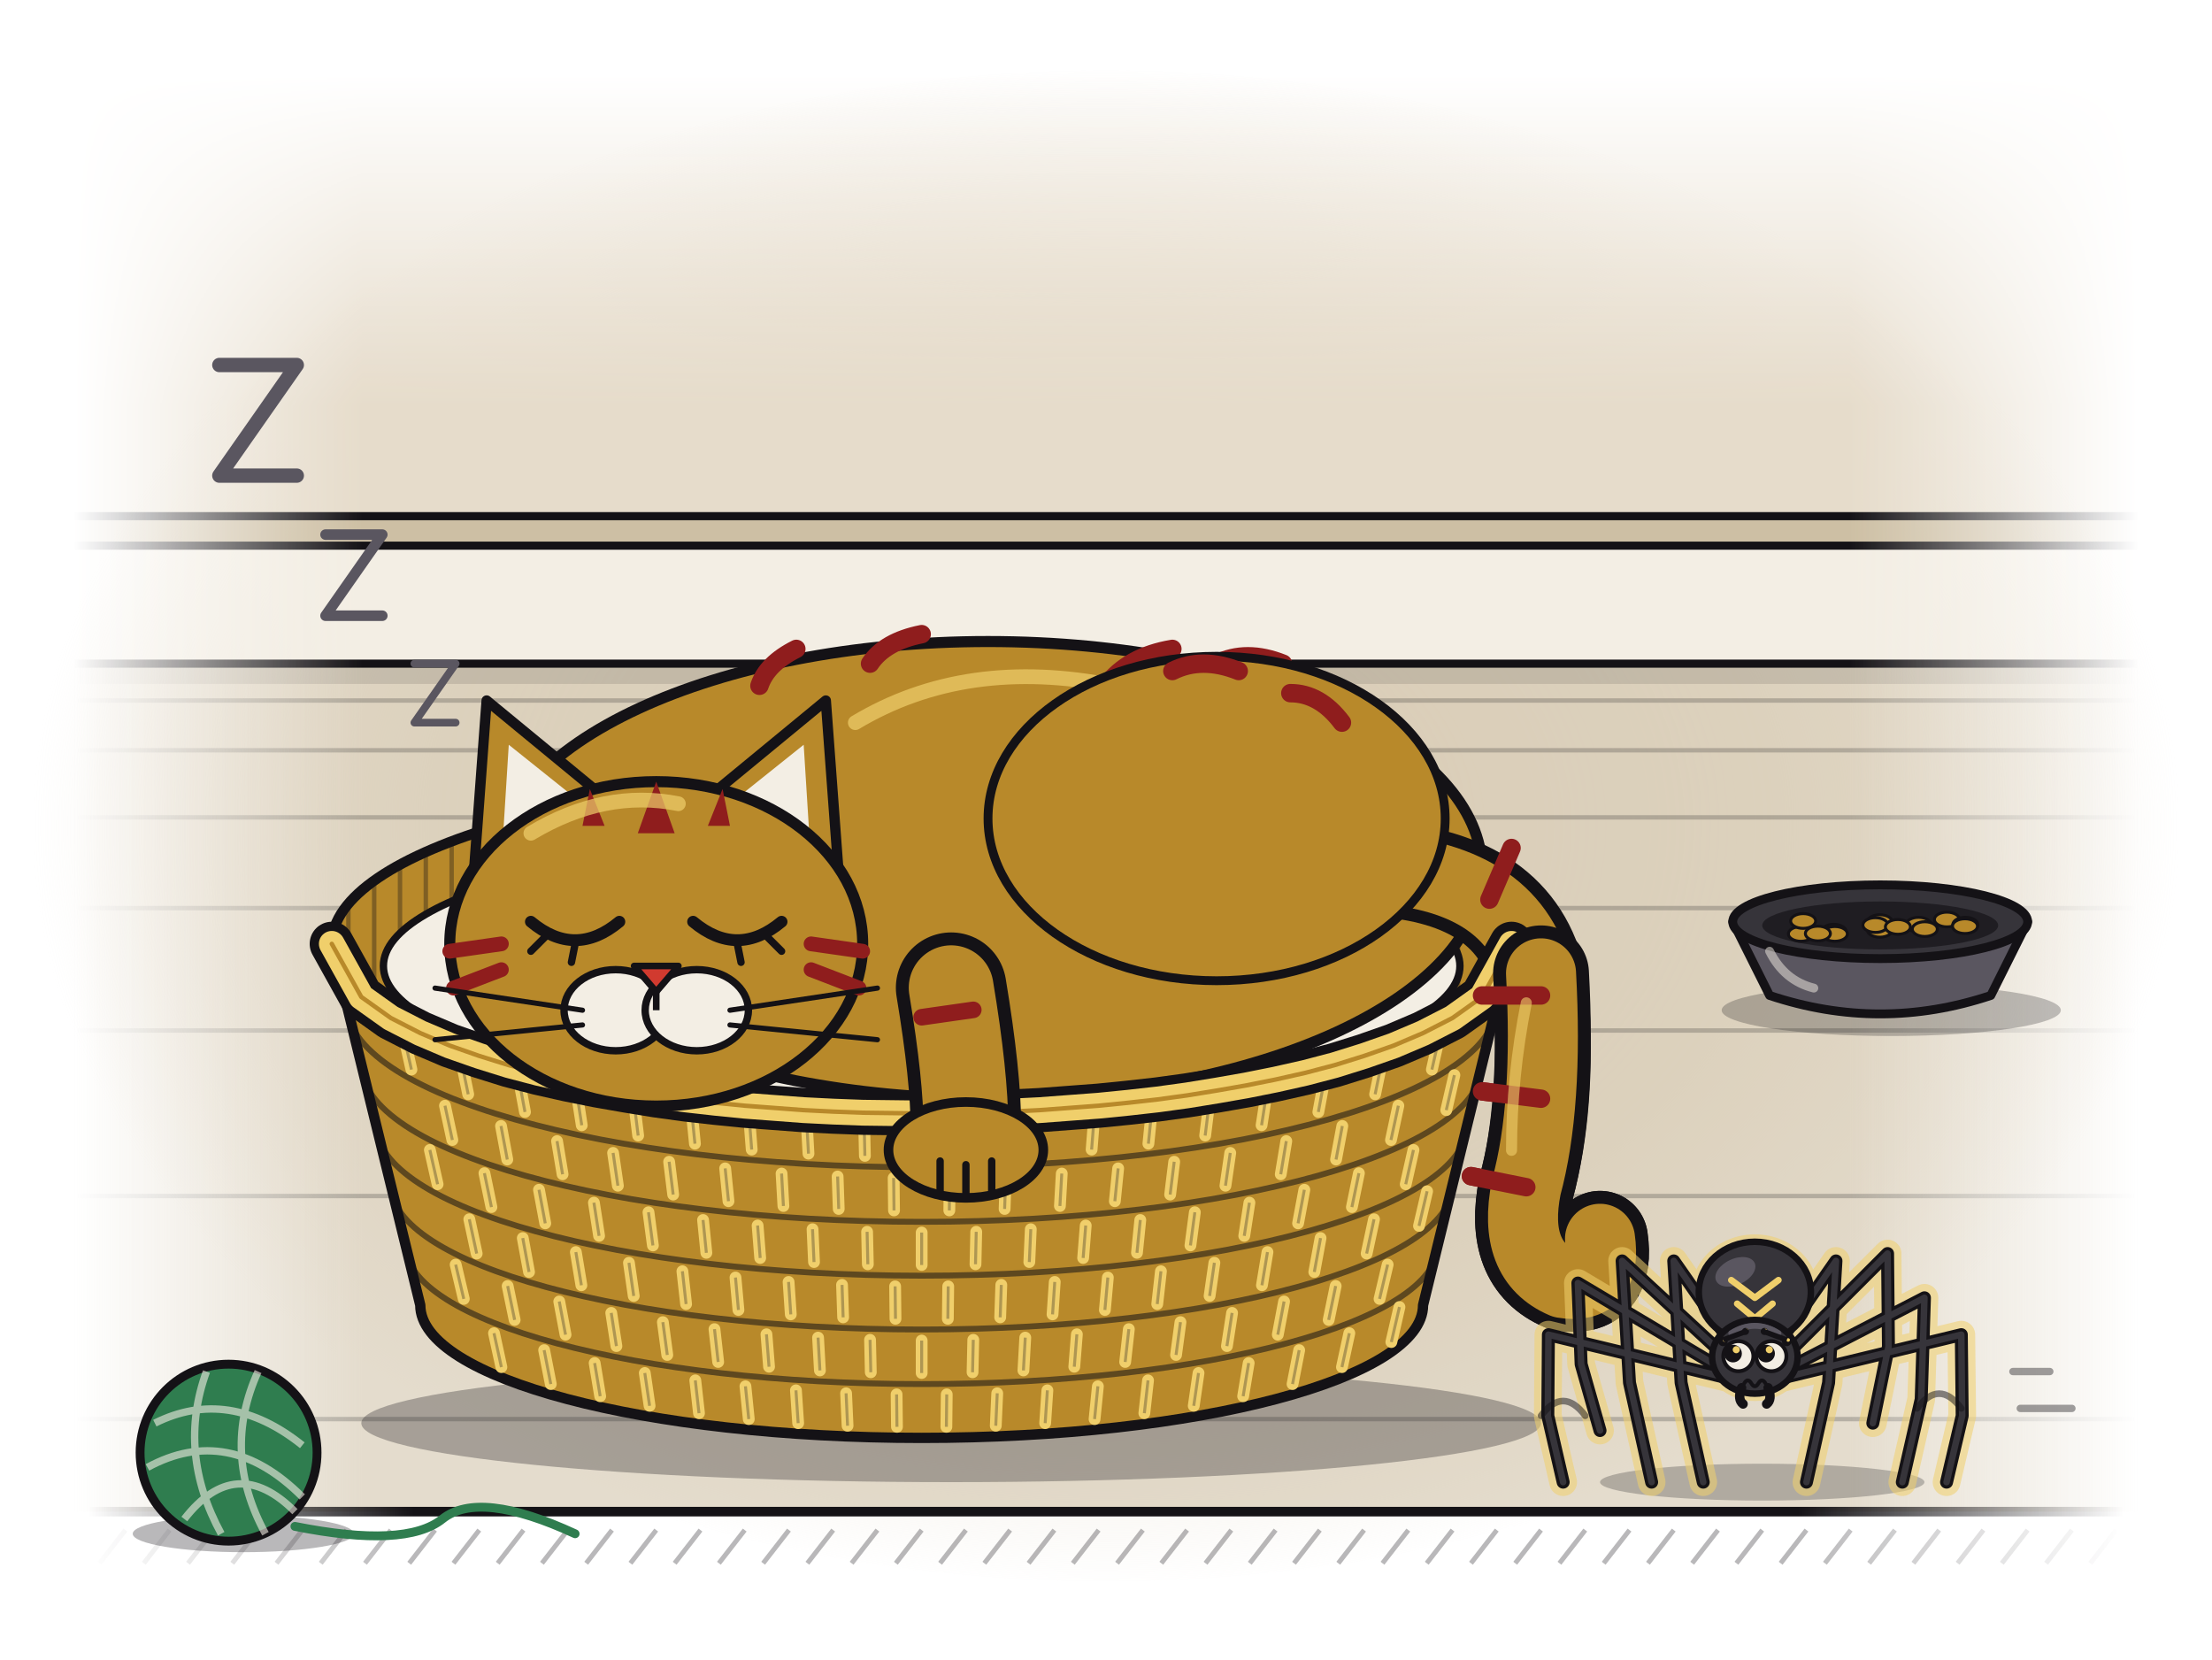
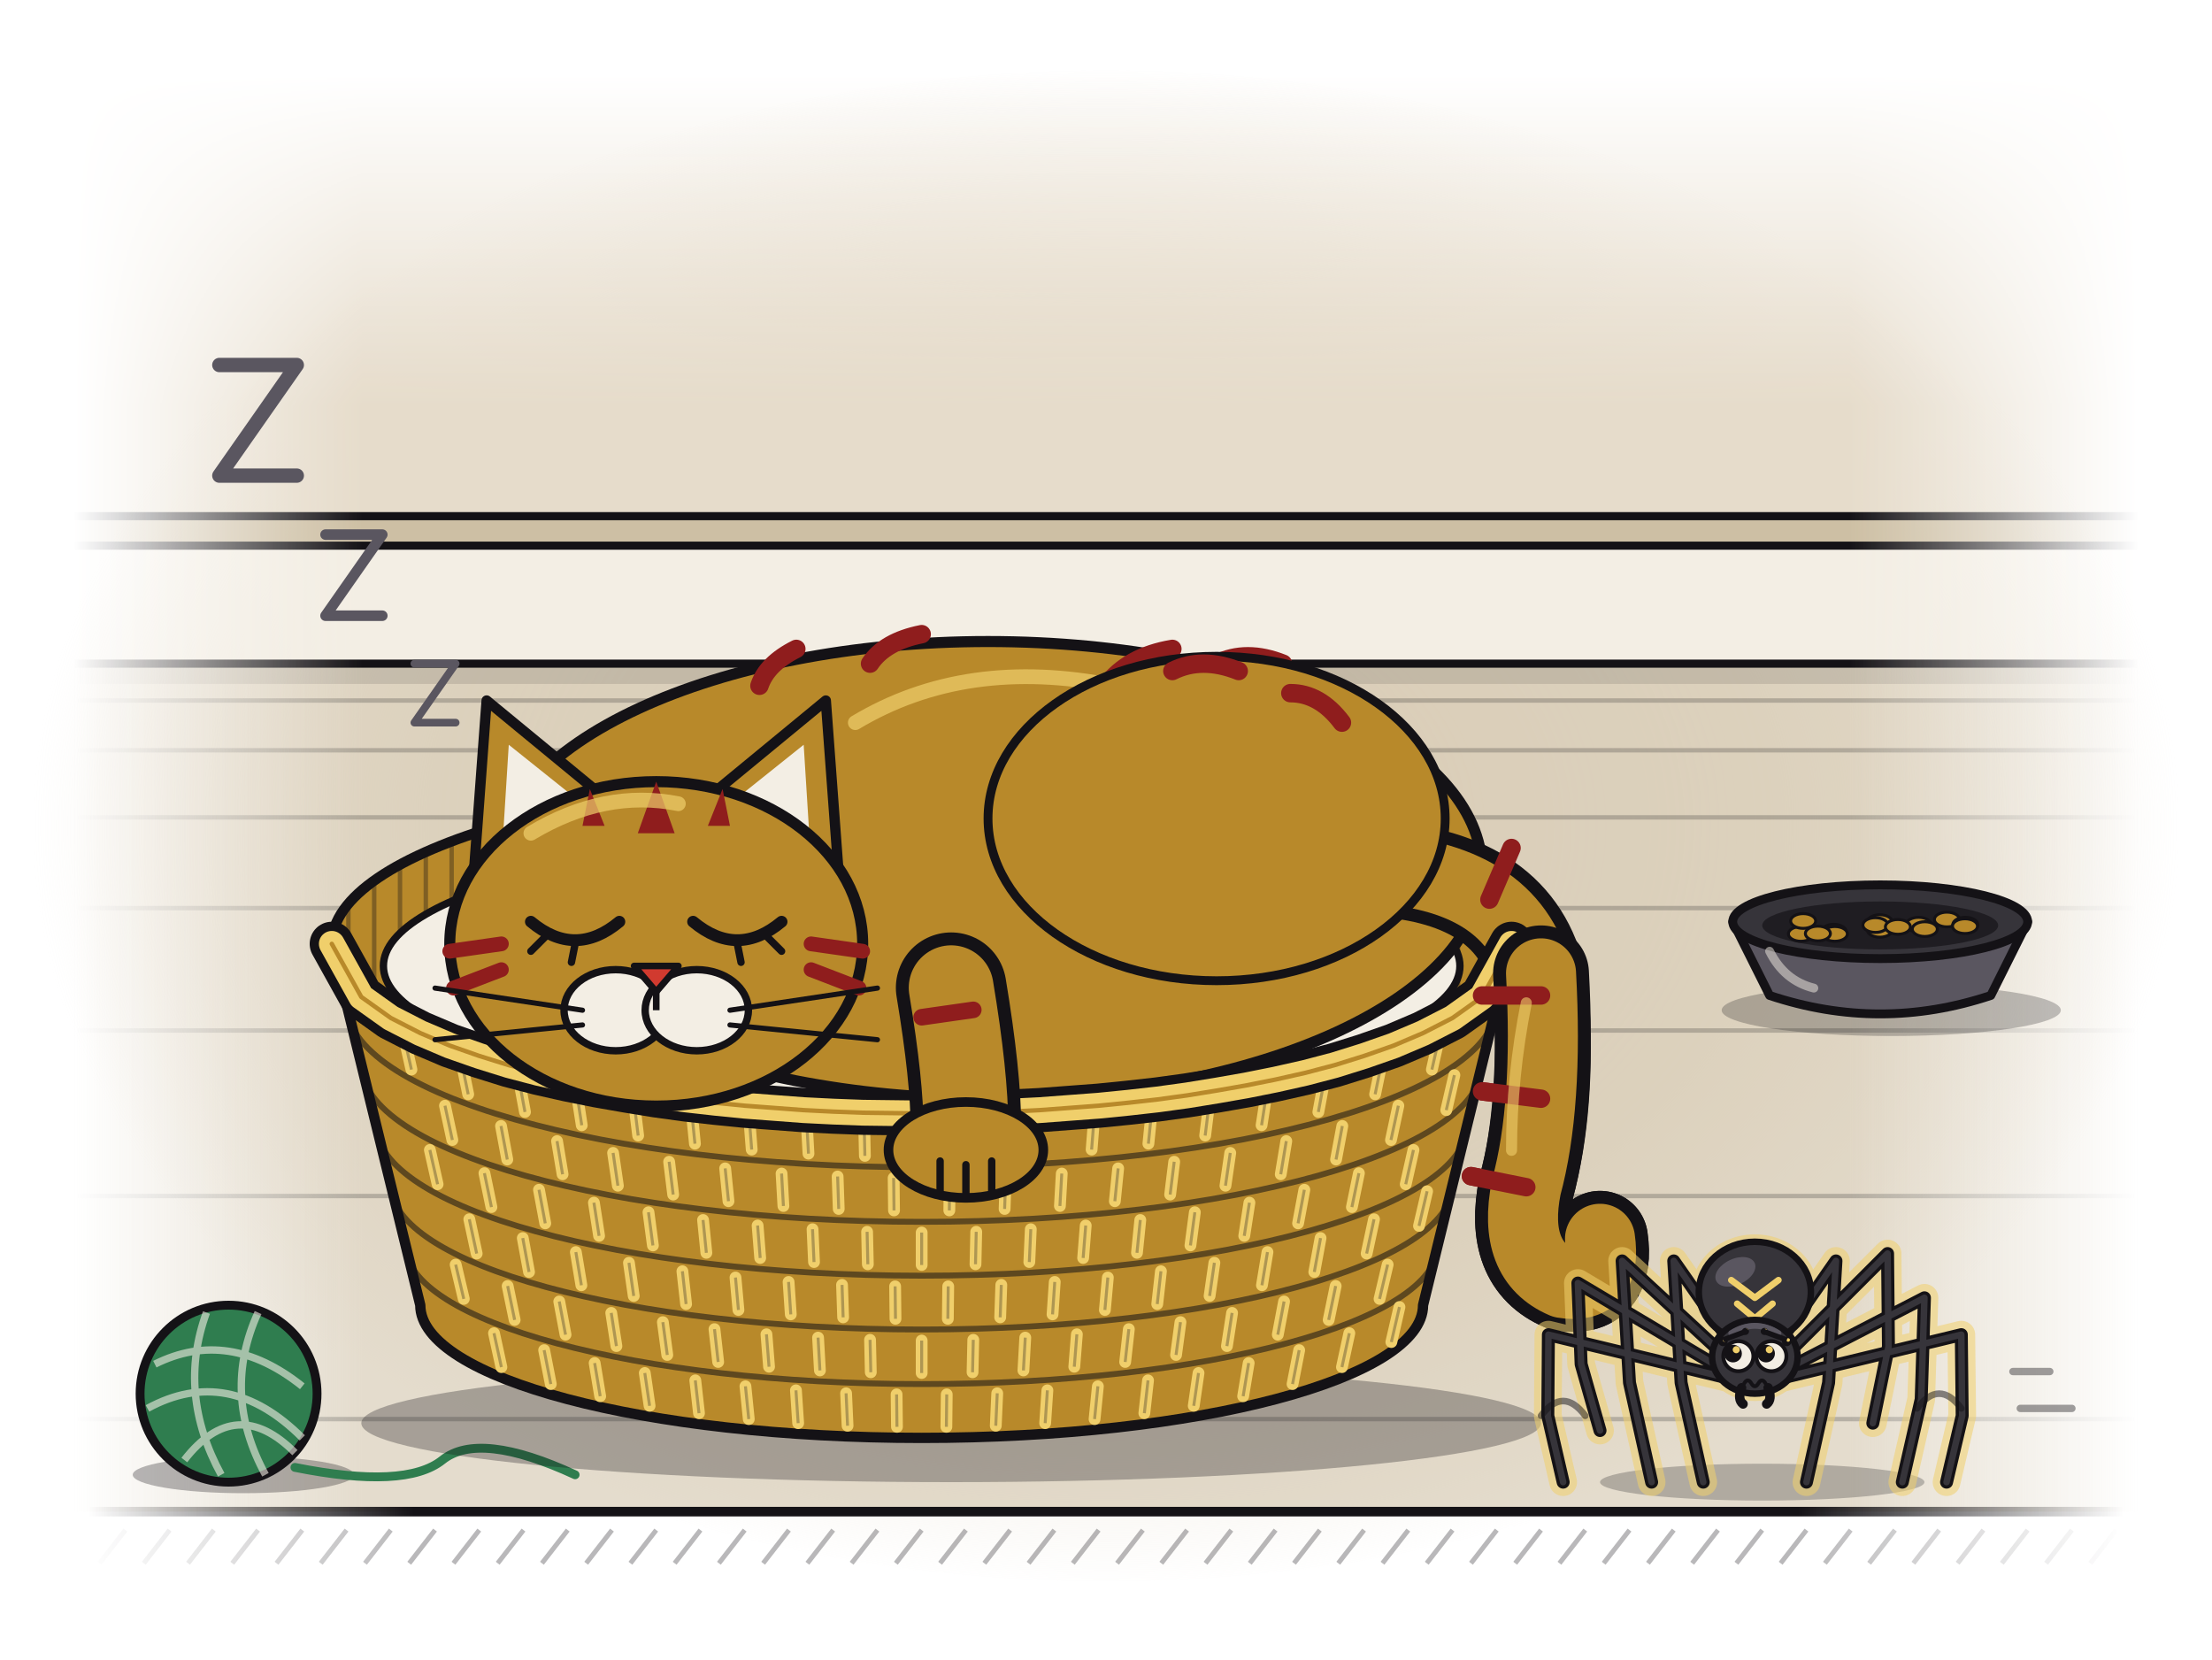
<svg xmlns="http://www.w3.org/2000/svg" viewBox="0 0 600 450" role="img" aria-label="A spider tiptoes past a cat asleep in its basket">
  <g transform="translate(0 -26)">
    <defs>
      <radialGradient id="scn-glow" cx="50%" cy="50%" r="50%">
        <stop offset="0" stop-color="#e6dccb" stop-opacity="1" />
        <stop offset=".62" stop-color="#e6dccb" stop-opacity="0.7" />
        <stop offset="1" stop-color="#e6dccb" stop-opacity="0" />
      </radialGradient>
    </defs>
    <ellipse cx="300" cy="250" rx="295" ry="205" fill="url(#scn-glow)" />
    <defs>
      <mask id="scn-rm" maskUnits="userSpaceOnUse" x="15" y="-50" width="570" height="550">
        <linearGradient id="scn-rm-lx" gradientUnits="userSpaceOnUse" x1="20" y1="0" x2="580" y2="0">
          <stop offset="0" stop-color="#fff" stop-opacity="0" />
          <stop offset="0.14" stop-color="#fff" />
          <stop offset="0.86" stop-color="#fff" />
          <stop offset="1" stop-color="#fff" stop-opacity="0" />
        </linearGradient>
        <linearGradient id="scn-rm-ly" gradientUnits="userSpaceOnUse" x1="0" y1="46" x2="0" y2="136">
          <stop offset="0" stop-color="#000" />
          <stop offset="1" stop-color="#000" stop-opacity="0" />
        </linearGradient>
        <rect x="20" y="-50" width="560" height="550" fill="url(#scn-rm-lx)" />
        <rect x="20" y="-50" width="560" height="186" fill="url(#scn-rm-ly)" />
      </mask>
    </defs>
    <g mask="url(#scn-rm)">
      <rect x="20" y="46" width="560" height="120" fill="#e6dccb" />
      <rect x="20" y="206" width="560" height="230" fill="#cdbfa4" opacity=".55" />
      <path d="M20 216H580M20 229.5H580M20 247.7H580M20 272.3H580M20 305.5H580M20 350.4H580M20 410.9H580" stroke="#141216" stroke-width="1.2" opacity=".22" />
      <rect x="20" y="166" width="560" height="40" fill="#f3eee4" />
      <rect x="20" y="166" width="560" height="8" fill="#cdbfa4" />
      <path d="M20 166H580M20 174H580M20 206H580" stroke="#141216" stroke-width="2.2" />
      <path d="M20 209H580" stroke="#141216" stroke-width="5" opacity=".12" />
    </g>
    <defs>
      <mask id="scn-fl" maskUnits="userSpaceOnUse" x="19" y="-50" width="562" height="550">
        <linearGradient id="scn-fl-lx" gradientUnits="userSpaceOnUse" x1="24" y1="0" x2="576" y2="0">
          <stop offset="0" stop-color="#fff" stop-opacity="0" />
          <stop offset="0.16" stop-color="#fff" />
          <stop offset="0.84" stop-color="#fff" />
          <stop offset="1" stop-color="#fff" stop-opacity="0" />
        </linearGradient>
        <rect x="24" y="-50" width="552" height="550" fill="url(#scn-fl-lx)" />
      </mask>
    </defs>
    <g mask="url(#scn-fl)">
      <path d="M24 436H576" stroke="#141216" stroke-width="2.6" stroke-linecap="round" />
      <path d="M34 441l-7 9M46 441l-7 9M58 441l-7 9M70 441l-7 9M82 441l-7 9M94 441l-7 9M106 441l-7 9M118 441l-7 9M130 441l-7 9M142 441l-7 9M154 441l-7 9M166 441l-7 9M178 441l-7 9M190 441l-7 9M202 441l-7 9M214 441l-7 9M226 441l-7 9M238 441l-7 9M250 441l-7 9M262 441l-7 9M274 441l-7 9M286 441l-7 9M298 441l-7 9M310 441l-7 9M322 441l-7 9M334 441l-7 9M346 441l-7 9M358 441l-7 9M370 441l-7 9M382 441l-7 9M394 441l-7 9M406 441l-7 9M418 441l-7 9M430 441l-7 9M442 441l-7 9M454 441l-7 9M466 441l-7 9M478 441l-7 9M490 441l-7 9M502 441l-7 9M514 441l-7 9M526 441l-7 9M538 441l-7 9M550 441l-7 9M562 441l-7 9M574 441l-7 9" stroke="#141216" stroke-width="1.3" opacity=".3" />
    </g>
    <ellipse cx="513" cy="300" rx="46" ry="7" fill="#141216" opacity="0.25" />
    <path d="M470 276L480 296q30 10 60 0L550 276z" fill="#5a5660" stroke="#141216" stroke-width="2.4" stroke-linejoin="round" />
    <ellipse cx="510" cy="276" rx="40" ry="10" fill="#36343a" stroke="#141216" stroke-width="2.4" />
    <ellipse cx="510" cy="277" rx="32" ry="6.5" fill="#1f1d22" />
    <ellipse cx="497.4" cy="278.7" rx="3.4" ry="2" fill="#b8892a" stroke="#141216" stroke-width=".8" />
    <ellipse cx="497.7" cy="279.3" rx="3.4" ry="2" fill="#b8892a" stroke="#141216" stroke-width=".8" />
    <ellipse cx="520.4" cy="276.8" rx="3.4" ry="2" fill="#b8892a" stroke="#141216" stroke-width=".8" />
    <ellipse cx="509.9" cy="276.1" rx="3.4" ry="2" fill="#b8892a" stroke="#141216" stroke-width=".8" />
    <ellipse cx="488.5" cy="279.3" rx="3.4" ry="2" fill="#b8892a" stroke="#141216" stroke-width=".8" />
    <ellipse cx="489.1" cy="275.8" rx="3.4" ry="2" fill="#b8892a" stroke="#141216" stroke-width=".8" />
    <ellipse cx="509.9" cy="278.2" rx="3.4" ry="2" fill="#b8892a" stroke="#141216" stroke-width=".8" />
    <ellipse cx="493.1" cy="279.2" rx="3.4" ry="2" fill="#b8892a" stroke="#141216" stroke-width=".8" />
    <ellipse cx="508.7" cy="276.9" rx="3.4" ry="2" fill="#b8892a" stroke="#141216" stroke-width=".8" />
    <ellipse cx="528.1" cy="275.4" rx="3.4" ry="2" fill="#b8892a" stroke="#141216" stroke-width=".8" />
    <ellipse cx="533.1" cy="276.8" rx="3.4" ry="2" fill="#b8892a" stroke="#141216" stroke-width=".8" />
    <ellipse cx="522.1" cy="278" rx="3.4" ry="2" fill="#b8892a" stroke="#141216" stroke-width=".8" />
    <ellipse cx="514.8" cy="277.4" rx="3.4" ry="2" fill="#b8892a" stroke="#141216" stroke-width=".8" />
    <ellipse cx="533" cy="277.2" rx="3.4" ry="2" fill="#b8892a" stroke="#141216" stroke-width=".8" />
    <path d="M480 284q4 8 12 10" stroke="#f3eee4" stroke-width="2.4" fill="none" opacity=".5" stroke-linecap="round" />
-     <ellipse cx="66" cy="442" rx="30" ry="5" fill="#141216" opacity="0.3" />
-     <path d="M80 440q30 6 40 -2t36 4" stroke="#2f7d4f" stroke-width="2.4" fill="none" stroke-linecap="round" stroke-linejoin="round" />
-     <circle cx="62" cy="420" r="24" fill="#2f7d4f" stroke="#141216" stroke-width="2.4" />
-     <path d="M42 412q20 -10 40 6M40 424q22 -12 42 8M50 438q14 -18 30 -2M56 398q-8 22 4 44M70 398q-10 22 2 44" stroke="#f3eee4" opacity=".6" stroke-width="2" fill="none" />
+     <ellipse cx="66" cy="426" rx="30" ry="5" fill="#141216" opacity="0.3" />
+     <path d="M80 424q30 6 40 -2t36 4" stroke="#2f7d4f" stroke-width="2.4" fill="none" stroke-linecap="round" stroke-linejoin="round" />
+     <circle cx="62" cy="404" r="24" fill="#2f7d4f" stroke="#141216" stroke-width="2.4" />
+     <path d="M42 396q20 -10 40 6M40 408q22 -12 42 8M50 422q14 -18 30 -2M56 382q-8 22 4 44M70 382q-10 22 2 44" stroke="#f3eee4" opacity=".6" stroke-width="2" fill="none" />
    <ellipse cx="258" cy="412" rx="160" ry="16" fill="#141216" opacity="0.3" />
    <ellipse cx="250" cy="282" rx="160" ry="46" fill="#b8892a" stroke="#141216" stroke-width="2.8" />
    <clipPath id="scn-in">
      <ellipse cx="250" cy="282" rx="160" ry="46" />
    </clipPath>
    <path clip-path="url(#scn-in)" d="M416.5 115.5L416.5 448.5M409.5 115.5L409.5 448.5M402.5 115.5L402.5 448.5M395.5 115.5L395.5 448.5M388.5 115.5L388.5 448.5M381.5 115.5L381.5 448.5M374.5 115.5L374.5 448.5M367.5 115.5L367.5 448.5M360.5 115.5L360.5 448.5M353.5 115.5L353.5 448.5M346.5 115.5L346.5 448.5M339.5 115.5L339.5 448.5M332.5 115.5L332.5 448.5M325.5 115.5L325.5 448.5M318.5 115.5L318.5 448.5M311.5 115.5L311.5 448.5M304.5 115.5L304.5 448.5M297.5 115.5L297.5 448.5M290.5 115.5L290.5 448.5M283.5 115.5L283.5 448.5M276.5 115.5L276.5 448.5M269.5 115.5L269.5 448.5M262.5 115.5L262.5 448.5M255.5 115.5L255.5 448.5M248.5 115.5L248.5 448.5M241.5 115.5L241.5 448.5M234.5 115.5L234.5 448.5M227.5 115.5L227.5 448.5M220.5 115.5L220.5 448.5M213.5 115.5L213.5 448.5M206.5 115.5L206.5 448.5M199.5 115.5L199.5 448.5M192.5 115.5L192.5 448.5M185.5 115.5L185.5 448.5M178.5 115.5L178.5 448.5M171.5 115.5L171.5 448.5M164.5 115.5L164.5 448.5M157.5 115.5L157.5 448.5M150.5 115.5L150.5 448.5M143.5 115.5L143.5 448.5M136.5 115.5L136.5 448.5M129.5 115.5L129.5 448.5M122.5 115.5L122.5 448.5M115.5 115.5L115.5 448.5M108.5 115.5L108.5 448.5M101.5 115.5L101.5 448.5M94.5 115.5L94.5 448.5M87.5 115.5L87.5 448.5" stroke="#141216" stroke-width="1.2" opacity="0.35" fill="none" />
    <ellipse cx="250" cy="288" rx="146" ry="36" fill="#f3eee4" stroke="#141216" stroke-width="2" />
    <ellipse cx="268" cy="262" rx="134" ry="62" fill="#b8892a" stroke="#141216" stroke-width="3" />
    <path d="M300 212q6 -8 18 -10M330 206q8 -4 18 0M362 214q8 0 14 8M236 206q4 -6 14 -8M206 212q2 -6 10 -10" stroke="#8f1d1d" stroke-width="5" fill="none" stroke-linecap="round" />
    <path d="M232 222q30 -18 70 -10" stroke="#f0cf6b" stroke-width="4" fill="none" stroke-linecap="round" opacity=".7" />
    <path d="M378 262Q414 266 418 296Q420 326 414 348Q410 368 424 374Q436 376 434 362" stroke="#141216" stroke-width="26" fill="none" stroke-linecap="round" stroke-linejoin="round" />
    <path d="M378 262Q414 266 418 296Q420 326 414 348Q410 368 424 374Q436 376 434 362" stroke="#b8892a" stroke-width="19" fill="none" stroke-linecap="round" stroke-linejoin="round" />
    <path d="M404 270l6 -14M418 296h-16M418 324l-16 -2M414 348l-15 -3" stroke="#8f1d1d" stroke-width="5" fill="none" stroke-linecap="round" stroke-linejoin="round" />
    <ellipse cx="330" cy="248" rx="62" ry="44" fill="#b8892a" stroke="#141216" stroke-width="2.4" />
    <path d="M318 208q8 -4 18 0M350 214q8 0 14 8" stroke="#8f1d1d" stroke-width="5" fill="none" stroke-linecap="round" stroke-linejoin="round" />
    <path d="M90 282L90 282L98 296.4L106 302.1L114 306.2L122 309.6L130 312.4L138 314.9L146 317L154 318.8L162 320.4L170 321.8L178 323.1L186 324.2L194 325.1L202 325.9L210 326.5L218 327.1L226 327.5L234 327.8L242 327.9L250 328L258 327.9L266 327.8L274 327.5L282 327.1L290 326.5L298 325.9L306 325.1L314 324.2L322 323.1L330 321.8L338 320.4L346 318.8L354 317L362 314.9L370 312.4L378 309.6L386 306.2L394 302.1L402 296.4L410 282L386 380A136 36 0 0 1 114 380z" fill="#b8892a" stroke="#141216" stroke-width="2.8" stroke-linejoin="round" />
    <clipPath id="scn-fw">
      <path d="M90 282L90 282L98 296.4L106 302.1L114 306.2L122 309.6L130 312.4L138 314.9L146 317L154 318.8L162 320.4L170 321.8L178 323.1L186 324.2L194 325.1L202 325.9L210 326.5L218 327.1L226 327.5L234 327.8L242 327.9L250 328L258 327.9L266 327.8L274 327.5L282 327.1L290 326.5L298 325.9L306 325.1L314 324.2L322 323.1L330 321.8L338 320.4L346 318.8L354 317L362 314.9L370 312.4L378 309.6L386 306.2L394 302.1L402 296.4L410 282L386 380A136 36 0 0 1 114 380z" />
    </clipPath>
    <path d="M94 298.3A156 44.3 0 0 0 406 298.3M98 314.7A152 42.7 0 0 0 402 314.7M102 331A148 41 0 0 0 398 331M106 347.3A144 39.3 0 0 0 394 347.3M110 363.7A140 37.7 0 0 0 390 363.7" stroke="#141216" stroke-width="1.6" fill="none" opacity=".55" clip-path="url(#scn-fw)" />
    <path d="M109.5 306.8L111.6 316.1M125.1 313.6L127 322.8M140.7 318.5L142.4 327.6M156.4 322.2L157.8 331.2M172 325.1L173.1 334M187.6 327.3L188.5 336.2M203.2 328.9L203.9 337.8M218.8 330L219.3 338.9M234.4 330.7L234.6 339.5M250 330.9L250 339.7M265.6 330.7L265.4 339.5M281.2 330L280.7 338.9M296.8 328.9L296.1 337.8M312.4 327.3L311.5 336.2M328 325.1L326.9 334M343.6 322.2L342.2 331.2M359.3 318.5L357.6 327.6M374.9 313.6L373 322.8M390.5 306.8L388.4 316.1M120.7 325.9L122.7 335.2M135.9 331.4L137.6 340.5M151.1 335.5L152.6 344.5M166.3 338.7L167.6 347.6M181.5 341.1L182.6 350M196.7 342.9L197.6 351.8M212 344.3L212.5 353.1M227.2 345.1L227.5 353.9M242.4 345.5L242.5 354.3M257.6 345.5L257.5 354.3M272.8 345.1L272.5 353.9M288 344.3L287.5 353.1M303.3 342.9L302.4 351.8M318.5 341.1L317.4 350M333.7 338.7L332.4 347.6M348.9 335.5L347.4 344.5M364.1 331.4L362.4 340.5M379.3 325.9L377.3 335.2M394.5 317.6L392.3 327.1M116.6 337.9L118.7 347.2M131.4 344.2L133.3 353.4M146.2 348.7L147.9 357.8M161.1 352.2L162.5 361.2M175.9 354.8L177.1 363.8M190.7 356.9L191.6 365.8M205.5 358.4L206.2 367.2M220.4 359.4L220.8 368.3M235.2 360.1L235.4 368.9M250 360.3L250 369.1M264.8 360.1L264.6 368.9M279.6 359.4L279.2 368.3M294.5 358.4L293.8 367.2M309.3 356.9L308.4 365.8M324.1 354.8L322.9 363.8M338.9 352.2L337.5 361.2M353.8 348.7L352.1 357.8M368.6 344.2L366.7 353.4M383.4 337.9L381.3 347.2M127.3 356.7L129.3 366M141.8 361.8L143.5 371M156.2 365.6L157.7 374.6M170.6 368.5L171.9 377.5M185.1 370.8L186.1 379.7M199.5 372.5L200.3 381.3M213.9 373.7L214.5 382.5M228.4 374.5L228.7 383.3M242.8 374.9L242.9 383.7M257.2 374.9L257.1 383.7M271.6 374.5L271.3 383.3M286.1 373.7L285.5 382.5M300.5 372.5L299.7 381.3M314.9 370.8L313.9 379.7M329.4 368.5L328.1 377.5M343.8 365.6L342.3 374.6M358.2 361.8L356.5 371M372.7 356.7L370.7 366M387.1 349.1L384.9 358.5M123.6 369L125.8 378.3M137.7 374.8L139.6 384M151.7 379L153.4 388M165.8 382.1L167.2 391.1M179.8 384.6L181 393.5M193.8 386.5L194.8 395.4M207.9 387.9L208.6 396.7M221.9 388.8L222.4 397.7M236 389.4L236.2 398.2M250 389.6L250 398.4M264 389.4L263.8 398.2M278.1 388.8L277.6 397.7M292.1 387.9L291.4 396.7M306.2 386.5L305.2 395.4M320.2 384.6L319 393.5M334.2 382.1L332.8 391.1M348.3 379L346.6 388M362.3 374.8L360.4 384M376.4 369L374.2 378.3M134 387.6L136 396.8M147.6 392.2L149.4 401.4M161.3 395.7L162.8 404.7M174.9 398.4L176.2 407.3M188.6 400.4L189.6 409.3M202.2 402L203.1 410.9M215.9 403.1L216.5 412M229.5 403.9L229.9 412.7M243.2 404.2L243.3 413M256.8 404.2L256.7 413M270.5 403.9L270.1 412.7M284.1 403.1L283.5 412M297.8 402L296.9 410.9M311.4 400.4L310.4 409.3M325.1 398.4L323.8 407.3M338.7 395.7L337.2 404.7M352.4 392.2L350.6 401.4M366 387.6L364 396.8M379.6 380.5L377.4 390" stroke="#f0cf6b" stroke-width="3.2" fill="none" stroke-linecap="round" clip-path="url(#scn-fw)" />
    <path d="M109.5 306.8L111.6 316.1M125.1 313.6L127 322.8M140.7 318.5L142.4 327.6M156.4 322.2L157.8 331.2M172 325.1L173.1 334M187.6 327.3L188.5 336.2M203.2 328.9L203.9 337.8M218.8 330L219.3 338.9M234.4 330.7L234.6 339.5M250 330.9L250 339.7M265.6 330.7L265.4 339.5M281.2 330L280.7 338.9M296.8 328.9L296.1 337.8M312.4 327.3L311.5 336.2M328 325.1L326.9 334M343.6 322.2L342.2 331.2M359.3 318.5L357.6 327.6M374.9 313.6L373 322.8M390.5 306.8L388.4 316.1M120.7 325.9L122.7 335.2M135.9 331.4L137.6 340.5M151.1 335.5L152.6 344.5M166.3 338.7L167.6 347.6M181.5 341.1L182.6 350M196.7 342.9L197.6 351.8M212 344.3L212.5 353.1M227.2 345.1L227.5 353.9M242.4 345.5L242.5 354.3M257.6 345.5L257.5 354.3M272.8 345.1L272.5 353.9M288 344.3L287.5 353.1M303.3 342.9L302.4 351.8M318.5 341.1L317.4 350M333.7 338.7L332.4 347.6M348.9 335.5L347.4 344.5M364.1 331.4L362.4 340.5M379.3 325.9L377.3 335.2M394.5 317.6L392.3 327.1M116.6 337.9L118.7 347.2M131.4 344.2L133.3 353.4M146.2 348.7L147.9 357.8M161.1 352.2L162.5 361.2M175.9 354.8L177.1 363.8M190.7 356.9L191.6 365.8M205.5 358.4L206.2 367.2M220.4 359.4L220.8 368.3M235.2 360.1L235.4 368.9M250 360.3L250 369.1M264.8 360.1L264.6 368.9M279.6 359.4L279.2 368.3M294.5 358.4L293.8 367.2M309.3 356.9L308.4 365.8M324.1 354.8L322.9 363.8M338.9 352.2L337.5 361.2M353.8 348.7L352.1 357.8M368.6 344.2L366.7 353.4M383.4 337.9L381.3 347.2M127.3 356.7L129.3 366M141.8 361.8L143.5 371M156.2 365.6L157.7 374.6M170.6 368.5L171.9 377.5M185.1 370.8L186.1 379.7M199.5 372.5L200.3 381.3M213.9 373.7L214.5 382.5M228.4 374.5L228.7 383.3M242.8 374.9L242.9 383.7M257.2 374.9L257.1 383.7M271.6 374.5L271.3 383.3M286.1 373.7L285.5 382.5M300.5 372.5L299.7 381.3M314.9 370.8L313.9 379.7M329.4 368.5L328.1 377.5M343.8 365.6L342.3 374.6M358.2 361.8L356.5 371M372.7 356.7L370.7 366M387.1 349.1L384.9 358.5M123.6 369L125.8 378.3M137.7 374.8L139.6 384M151.7 379L153.4 388M165.8 382.1L167.2 391.1M179.8 384.6L181 393.5M193.8 386.5L194.8 395.4M207.9 387.9L208.6 396.7M221.9 388.8L222.4 397.7M236 389.4L236.2 398.2M250 389.6L250 398.4M264 389.4L263.8 398.2M278.1 388.8L277.6 397.7M292.1 387.9L291.4 396.7M306.2 386.5L305.2 395.4M320.2 384.6L319 393.5M334.2 382.1L332.8 391.1M348.3 379L346.6 388M362.3 374.8L360.4 384M376.4 369L374.2 378.3M134 387.6L136 396.8M147.6 392.2L149.4 401.4M161.3 395.7L162.8 404.7M174.9 398.4L176.2 407.3M188.6 400.4L189.6 409.3M202.2 402L203.1 410.9M215.9 403.1L216.5 412M229.5 403.9L229.9 412.7M243.2 404.2L243.3 413M256.8 404.2L256.7 413M270.5 403.9L270.1 412.7M284.1 403.1L283.5 412M297.8 402L296.9 410.9M311.4 400.4L310.4 409.3M325.1 398.4L323.8 407.3M338.7 395.7L337.2 404.7M352.4 392.2L350.6 401.4M366 387.6L364 396.8M379.6 380.5L377.4 390" stroke="#141216" stroke-width=".8" fill="none" opacity=".3" clip-path="url(#scn-fw)" />
    <path d="M90 282L90 282L98 296.4L106 302.1L114 306.2L122 309.6L130 312.4L138 314.9L146 317L154 318.8L162 320.4L170 321.8L178 323.1L186 324.2L194 325.1L202 325.9L210 326.5L218 327.1L226 327.5L234 327.8L242 327.9L250 328L258 327.9L266 327.8L274 327.5L282 327.1L290 326.5L298 325.9L306 325.1L314 324.2L322 323.1L330 321.8L338 320.4L346 318.8L354 317L362 314.9L370 312.4L378 309.6L386 306.2L394 302.1L402 296.4L410 282" stroke="#141216" stroke-width="12" fill="none" stroke-linecap="round" stroke-linejoin="round" />
    <path d="M90 282L90 282L98 296.4L106 302.1L114 306.2L122 309.6L130 312.4L138 314.9L146 317L154 318.8L162 320.4L170 321.8L178 323.1L186 324.2L194 325.1L202 325.9L210 326.5L218 327.1L226 327.5L234 327.8L242 327.9L250 328L258 327.9L266 327.8L274 327.5L282 327.1L290 326.5L298 325.9L306 325.1L314 324.2L322 323.1L330 321.8L338 320.4L346 318.8L354 317L362 314.9L370 312.4L378 309.6L386 306.2L394 302.1L402 296.4L410 282" stroke="#f0cf6b" stroke-width="7" fill="none" stroke-linecap="round" stroke-linejoin="round" />
    <path d="M90 282L90 282L98 296.4L106 302.1L114 306.2L122 309.6L130 312.4L138 314.9L146 317L154 318.8L162 320.4L170 321.8L178 323.1L186 324.2L194 325.1L202 325.9L210 326.5L218 327.1L226 327.5L234 327.8L242 327.9L250 328L258 327.9L266 327.8L274 327.5L282 327.1L290 326.5L298 325.9L306 325.1L314 324.2L322 323.1L330 321.8L338 320.4L346 318.8L354 317L362 314.9L370 312.4L378 309.6L386 306.2L394 302.1L402 296.4L410 282" stroke="#b8892a" stroke-width="1.2" fill="none" stroke-linecap="round" stroke-linejoin="round" />
    <path d="M418 290Q420 326 414 348Q410 368 424 374Q436 376 434 362" stroke="#141216" stroke-width="26" fill="none" stroke-linecap="round" stroke-linejoin="round" />
    <path d="M418 290Q420 326 414 348Q410 368 424 374Q436 376 434 362" stroke="#b8892a" stroke-width="19" fill="none" stroke-linecap="round" stroke-linejoin="round" />
    <path d="M418 296h-16M418 324l-16 -2M414 348l-15 -3" stroke="#8f1d1d" stroke-width="5" fill="none" stroke-linecap="round" stroke-linejoin="round" />
    <path d="M414 298q-4 20 -4 40" stroke="#f0cf6b" stroke-width="3" fill="none" stroke-linecap="round" stroke-linejoin="round" opacity=".6" />
    <path d="M258 293.9Q262 317.9 262 331.9" stroke="#141216" stroke-width="30" fill="none" stroke-linecap="round" stroke-linejoin="round" />
    <path d="M258 293.9Q262 317.9 262 331.9" stroke="#b8892a" stroke-width="23" fill="none" stroke-linecap="round" stroke-linejoin="round" />
    <ellipse cx="262" cy="337.9" rx="21" ry="13" fill="#b8892a" stroke="#141216" stroke-width="2.6" />
    <path d="M255 340.9v8M262 341.9v9M269 340.9v8" stroke="#141216" stroke-width="2" stroke-linecap="round" />
    <path d="M250 301.9l14 -2" stroke="#8f1d1d" stroke-width="4.5" fill="none" stroke-linecap="round" stroke-linejoin="round" />
    <path d="M128 270L132 216L166 244z" fill="#b8892a" stroke="#141216" stroke-width="2.8" stroke-linejoin="round" />
    <path d="M136 260L138 228L158 244z" fill="#f3eee4" />
    <path d="M228 270L224 216L190 244z" fill="#b8892a" stroke="#141216" stroke-width="2.8" stroke-linejoin="round" />
    <path d="M220 260L218 228L198 244z" fill="#f3eee4" />
    <ellipse cx="178" cy="282" rx="56" ry="44" fill="#b8892a" stroke="#141216" stroke-width="3" />
    <path d="M178 238l-5 14h10zM160 240l-2 10h6zM196 240l2 10h-6z" fill="#8f1d1d" />
    <path d="M122 284l14 -2M123 294l13 -5M234 284l-14 -2M233 294l-13 -5" stroke="#8f1d1d" stroke-width="4" stroke-linecap="round" />
    <ellipse cx="167" cy="300" rx="14" ry="11" fill="#f3eee4" stroke="#141216" stroke-width="2" />
    <ellipse cx="189" cy="300" rx="14" ry="11" fill="#f3eee4" stroke="#141216" stroke-width="2" />
    <path d="M172 288h12l-6 7z" fill="#d13a2f" stroke="#141216" stroke-width="1.8" stroke-linejoin="round" />
    <path d="M178 295v5" stroke="#141216" stroke-width="1.8" />
    <path d="M144 276q12 10 24 0M188 276q12 10 24 0" stroke="#141216" stroke-width="3.2" fill="none" stroke-linecap="round" stroke-linejoin="round" />
    <path d="M148 280l-4 4M156 282l-1 5M208 280l4 4M200 282l1 5" stroke="#141216" stroke-width="2" fill="none" stroke-linecap="round" stroke-linejoin="round" />
    <path d="M158 300l-40 -6M158 304l-40 4M198 300l40 -6M198 304l40 4" stroke="#141216" stroke-width="1.4" fill="none" stroke-linecap="round" stroke-linejoin="round" />
    <path d="M144 252q20 -12 40 -8" stroke="#f0cf6b" stroke-width="4" fill="none" stroke-linecap="round" opacity=".7" />
    <path d="M112.4 206h11.2l-11.2 16h11.2" stroke="#5a5660" stroke-width="2.08" fill="none" stroke-linecap="round" stroke-linejoin="round" />
    <path d="M88.3 171h15.4l-15.4 22h15.4" stroke="#5a5660" stroke-width="2.86" fill="none" stroke-linecap="round" stroke-linejoin="round" />
    <path d="M59.5 125h21l-21 30h21" stroke="#5a5660" stroke-width="3.9" fill="none" stroke-linecap="round" stroke-linejoin="round" />
    <ellipse cx="478" cy="428" rx="44" ry="5" fill="#141216" opacity="0.25" />
    <g transform="translate(476 394) scale(0.8 0.8)">
      <g opacity="0.55" stroke="#f0cf6b" fill="#f0cf6b" stroke-linecap="round" stroke-linejoin="round">
        <path d="M9 -6L27.5 -32.5L25 8.8L17.5 42.5M12 -2L45 -35L45.3 -3.4L40 22.5M13 3L57.5 -20L56.4 14.4L50 42.5M10 7L70 -7.5L70.3 20L65 42.5M-9 -6L-27.5 -32.5L-25 8.8L-17.5 42.5M-12 -2L-45 -32.5L-42.5 8.8L-35 42.5M-13 3L-60 -25L-58.9 2.5L-52.5 25M-10 7L-70 -7.5L-70.2 20L-65 42.5" stroke-width="9.4" fill="none" />
        <ellipse cx="0" cy="-22" rx="21.5" ry="19.5" stroke-width="0" />
        <ellipse cx="0" cy="0" rx="17" ry="15" stroke-width="0" />
      </g>
      <path d="M9 -6L27.5 -32.5L25 8.8L17.5 42.5M12 -2L45 -35L45.3 -3.4L40 22.5M13 3L57.5 -20L56.4 14.4L50 42.5M10 7L70 -7.5L70.3 20L65 42.5M-9 -6L-27.5 -32.5L-25 8.8L-17.5 42.5M-12 -2L-45 -32.5L-42.5 8.8L-35 42.5M-13 3L-60 -25L-58.9 2.5L-52.5 25M-10 7L-70 -7.5L-70.2 20L-65 42.5" stroke="#141216" stroke-width="4.4" fill="none" stroke-linecap="round" stroke-linejoin="round" />
      <path d="M9 -6L27.5 -32.5L25 8.8L17.5 42.5M12 -2L45 -35L45.3 -3.4L40 22.5M13 3L57.5 -20L56.4 14.4L50 42.5M10 7L70 -7.5L70.3 20L65 42.5M-9 -6L-27.5 -32.5L-25 8.8L-17.5 42.5M-12 -2L-45 -32.5L-42.5 8.8L-35 42.5M-13 3L-60 -25L-58.9 2.5L-52.5 25M-10 7L-70 -7.5L-70.2 20L-65 42.5" stroke="#36343a" stroke-width="2.2" fill="none" stroke-linecap="round" stroke-linejoin="round" />
      <ellipse cx="0" cy="-22" rx="19" ry="17" fill="#36343a" stroke="#141216" stroke-width="2.2" />
      <ellipse cx="-6.6" cy="-28.8" rx="7.2" ry="4.4" fill="#5a5660" transform="rotate(-25 -6.6 -28.8)" />
      <path d="M-8 -26l8 6 8-6M-6 -18l6 5 6-5" stroke="#f0cf6b" stroke-width="2.2" fill="none" stroke-linecap="round" stroke-linejoin="round" />
      <ellipse cx="0" cy="0" rx="14.5" ry="12.5" fill="#36343a" stroke="#141216" stroke-width="2.2" />
      <path d="M-8 -8q8 -5 16 0" stroke="#5a5660" stroke-width="2" fill="none" stroke-linecap="round" />
      <path d="M-4.5 10.5q-1.5 4 0.5 5.5M4.5 10.5q1.5 4 -0.5 5.5" stroke="#141216" stroke-width="3.2" fill="none" stroke-linecap="round" />
      <circle cx="-10.8" cy="-5.2" r="1.6" fill="#141216" />
      <circle cx="-10.3" cy="-5.7" r="0.6" fill="#f0cf6b" />
      <circle cx="10.8" cy="-5.2" r="1.6" fill="#141216" />
      <circle cx="11.3" cy="-5.7" r="0.6" fill="#f0cf6b" />
      <circle cx="-3.2" cy="-8.6" r="1.2" fill="#141216" />
      <circle cx="-2.8" cy="-9" r="0.5" fill="#f0cf6b" />
      <circle cx="3.2" cy="-8.6" r="1.2" fill="#141216" />
      <circle cx="3.6" cy="-9" r="0.5" fill="#f0cf6b" />
      <circle cx="-5.6" cy="-0.2" r="5.1" fill="#f3eee4" stroke="#141216" stroke-width="1.3" />
      <circle cx="-7.4" cy="-1.1" r="3" fill="#141216" />
      <circle cx="-6.3" cy="-2.4" r="1.2" fill="#f0cf6b" />
      <circle cx="5.6" cy="-0.2" r="5.1" fill="#f3eee4" stroke="#141216" stroke-width="1.3" />
      <circle cx="3.8" cy="-1.1" r="3" fill="#141216" />
      <circle cx="4.9" cy="-2.4" r="1.2" fill="#f0cf6b" />
      <path d="M-10 -6l7 -2.6M10 -6l-7 -2.6" stroke="#141216" stroke-width="1.8" stroke-linecap="round" />
      <path d="M-3.6 9q1.2-2 2.4 0t2.4 0 2.4 0" stroke="#141216" stroke-width="1.3" fill="none" stroke-linecap="round" />
    </g>
    <path d="M520 408q6 -8 12 0M418 410q6 -8 12 0" stroke="#141216" stroke-width="1.8" fill="none" stroke-linecap="round" stroke-linejoin="round" opacity=".5" />
    <path d="M546 398h10M548 408h14" stroke="#141216" stroke-width="2" fill="none" stroke-linecap="round" stroke-linejoin="round" opacity=".4" />
  </g>
</svg>
